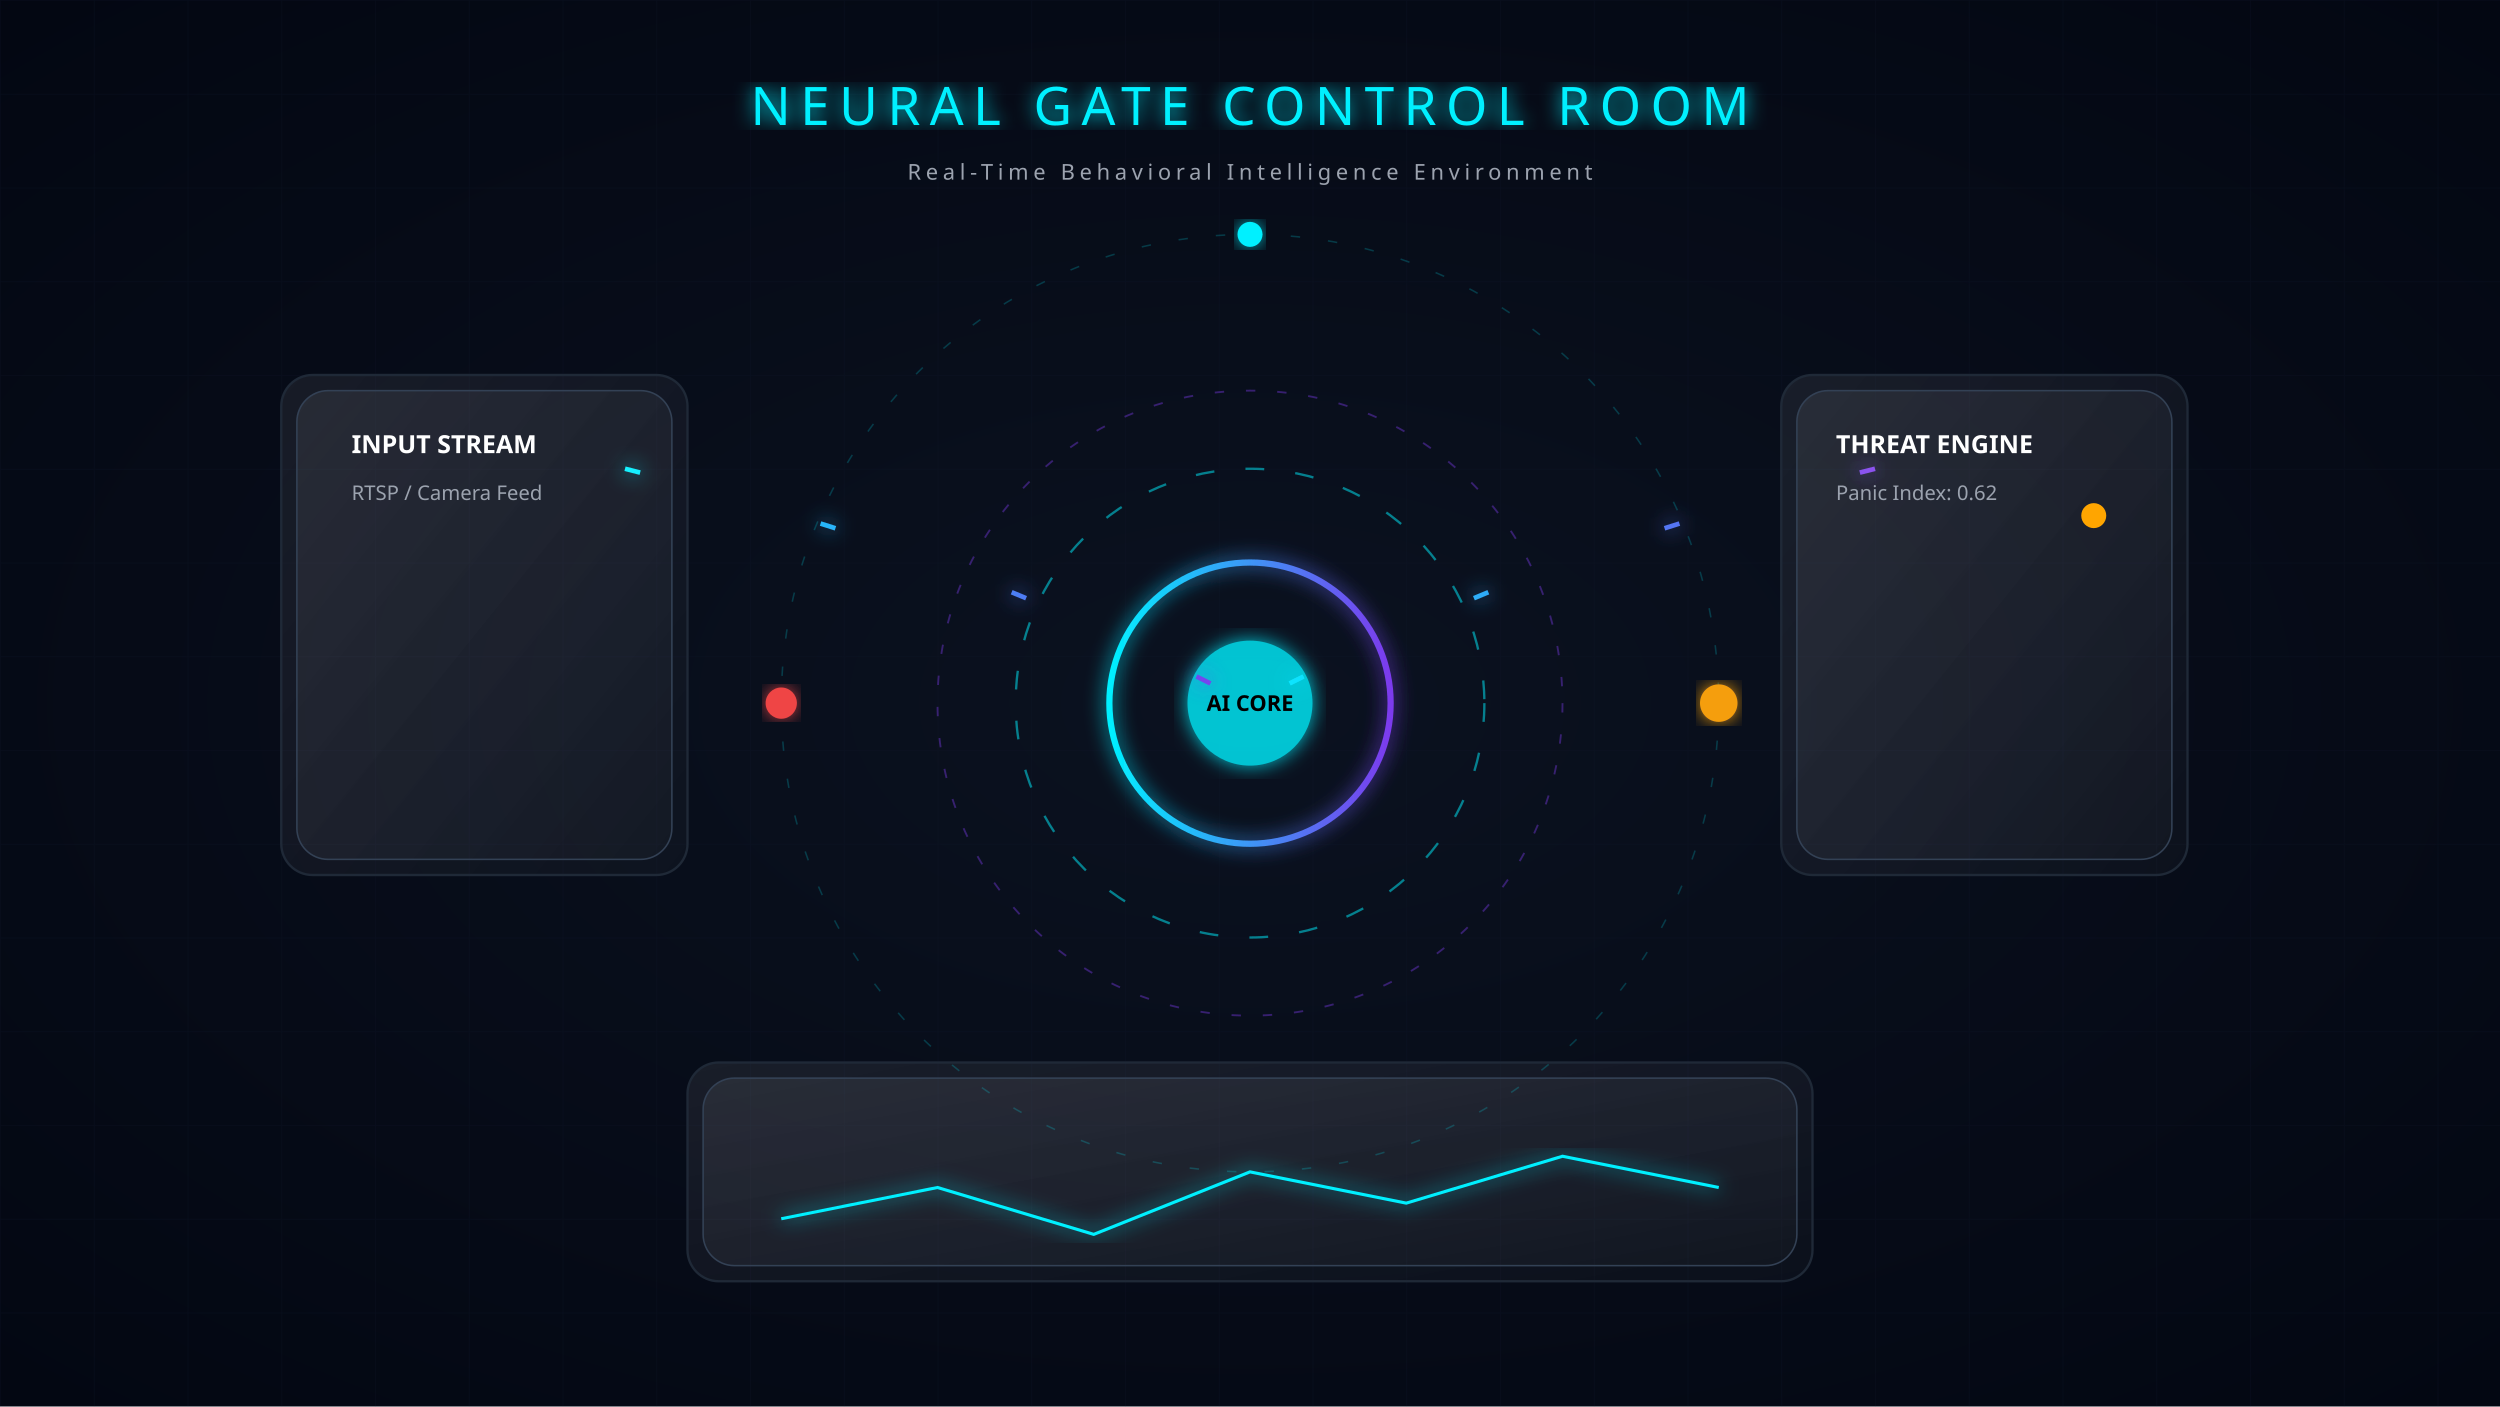
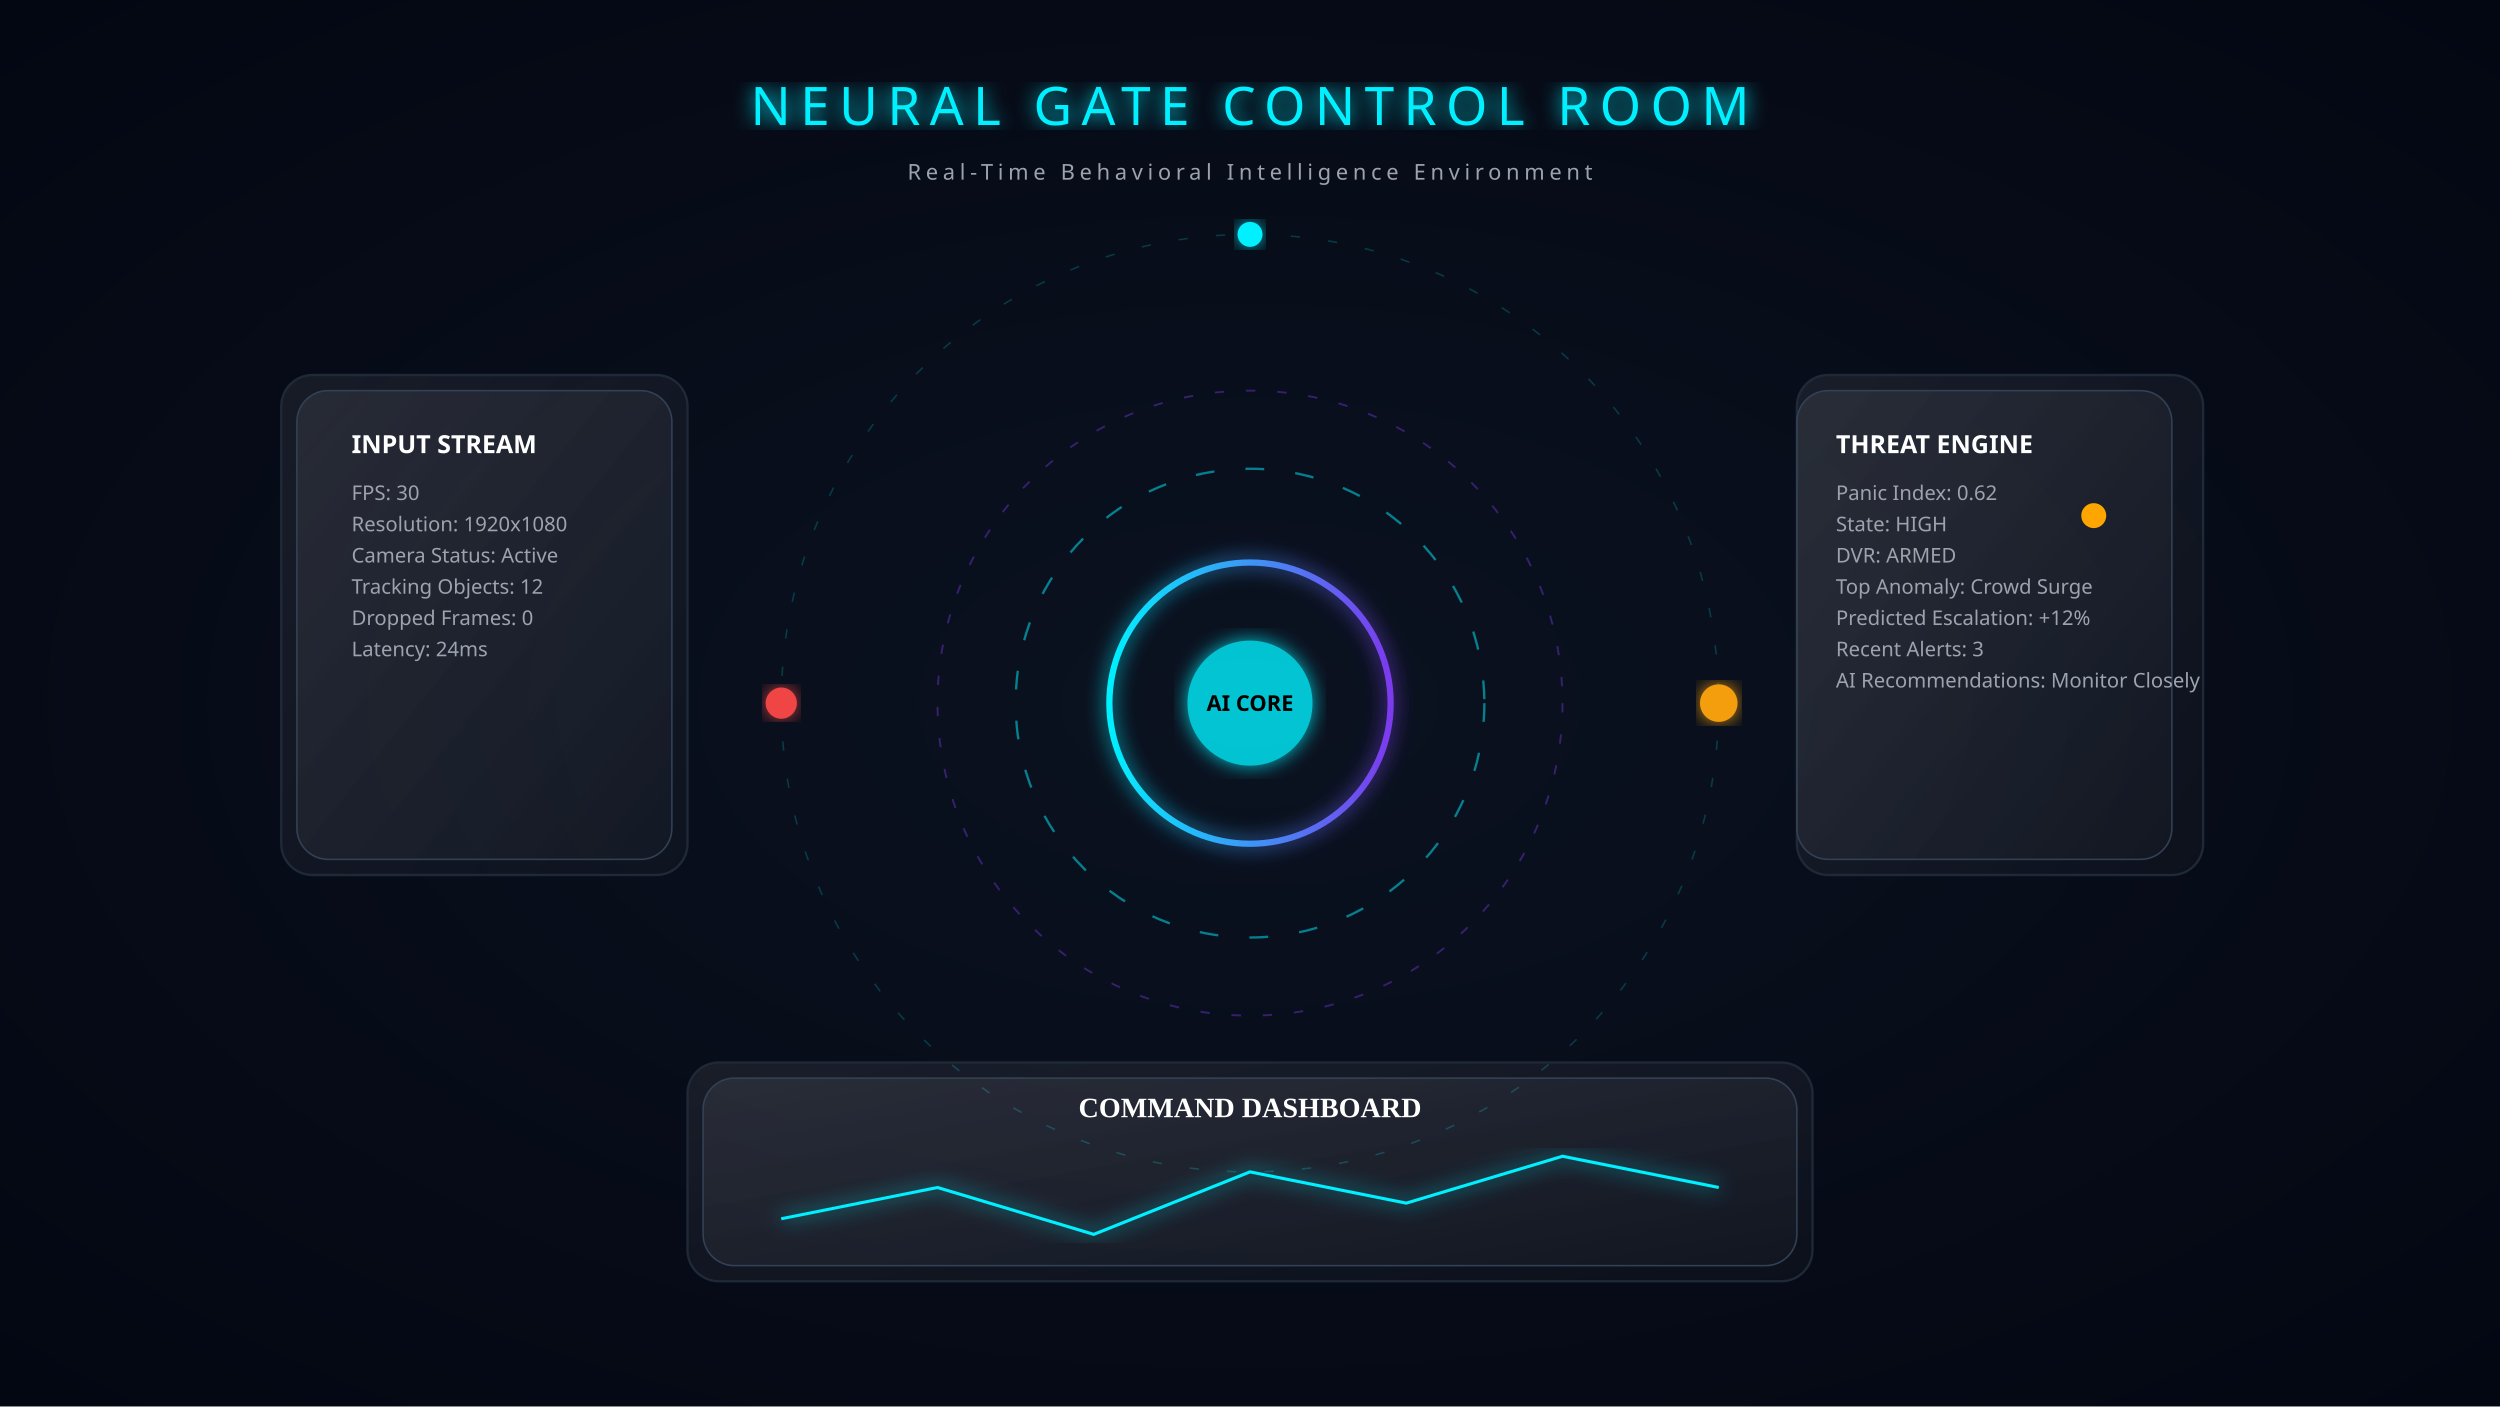
<svg xmlns="http://www.w3.org/2000/svg" viewBox="0 0 1600 900">
  <rect width="1600" height="900" fill="#030712" />
  <defs>
    <radialGradient id="bgGlow" cx="50%" cy="50%" r="70%">
      <stop offset="0%" stop-color="#0B1220" />
      <stop offset="100%" stop-color="#030712" />
    </radialGradient>
-   </defs>
-   <rect width="1600" height="900" fill="url(#bgGlow)" />
-   <defs>
-     <pattern id="grid" width="60" height="60" patternUnits="userSpaceOnUse">
-       <path d="M60 0 L0 0 0 60" fill="none" stroke="#0F172A" stroke-width="1" />
-     </pattern>
-   </defs>
-   <rect width="1600" height="900" fill="url(#grid)" opacity="0.3">
-     <animate attributeName="opacity" values="0.2;0.35;0.2" dur="6s" repeatCount="indefinite" />
-   </rect>
-   <defs>
    <filter id="glow">
      <feGaussianBlur stdDeviation="6" result="blur" />
      <feMerge>
        <feMergeNode in="blur" />
        <feMergeNode in="SourceGraphic" />
      </feMerge>
    </filter>
    <linearGradient id="neon" x1="0%" y1="0%" x2="100%" y2="0%">
      <stop offset="0%" stop-color="#00F0FF" />
      <stop offset="100%" stop-color="#7C3AED" />
    </linearGradient>
    <linearGradient id="panelGlass" x1="0%" y1="0%" x2="100%" y2="100%">
      <stop offset="0%" stop-color="white" stop-opacity="0.07" />
      <stop offset="100%" stop-color="white" stop-opacity="0.02" />
    </linearGradient>
  </defs>
-   <text x="800" y="80" text-anchor="middle" fill="#00F0FF" font-size="34" font-family="Segoe UI" letter-spacing="6" filter="url(#glow)">
-       NEURAL GATE CONTROL ROOM
- </text>
-   <text x="800" y="115" text-anchor="middle" fill="#9CA3AF" font-size="14" font-family="Segoe UI" letter-spacing="3">
-       Real-Time Behavioral Intelligence Environment
- </text>
+   <rect width="1600" height="900" fill="url(#bgGlow)" />
+   <text x="800" y="80" text-anchor="middle" fill="#00F0FF" font-size="34" font-family="Segoe UI" letter-spacing="6" filter="url(#glow)">NEURAL GATE CONTROL ROOM</text>
+   <text x="800" y="115" text-anchor="middle" fill="#9CA3AF" font-size="14" font-family="Segoe UI" letter-spacing="3">Real-Time Behavioral Intelligence Environment</text>
  <circle cx="800" cy="450" r="90" stroke="url(#neon)" stroke-width="4" fill="none" filter="url(#glow)">
    <animate attributeName="r" values="85;95;85" dur="4s" repeatCount="indefinite" />
  </circle>
  <circle cx="800" cy="450" r="40" fill="#00F0FF" opacity="0.8" filter="url(#glow)">
    <animate attributeName="opacity" values="0.6;1;0.6" dur="2s" repeatCount="indefinite" />
  </circle>
-   <text x="800" y="455" text-anchor="middle" fill="#000" font-size="14" font-family="Segoe UI" font-weight="600">
-   AI CORE
- </text>
+   <text x="800" y="455" text-anchor="middle" fill="#000" font-size="14" font-family="Segoe UI" font-weight="600">AI CORE</text>
  <circle cx="800" cy="450" r="150" stroke="#00F0FF" stroke-width="1.5" fill="none" stroke-dasharray="12 20" opacity="0.5">
    <animateTransform attributeName="transform" type="rotate" from="0 800 450" to="360 800 450" dur="20s" repeatCount="indefinite" />
  </circle>
  <circle cx="800" cy="450" r="200" stroke="#7C3AED" stroke-width="1.2" fill="none" stroke-dasharray="6 14" opacity="0.4">
    <animateTransform attributeName="transform" type="rotate" from="360 800 450" to="0 800 450" dur="30s" repeatCount="indefinite" />
  </circle>
-   <g stroke="url(#neon)" stroke-width="3" fill="none" filter="url(#glow)">
-     <path d="M400 300 C600 350, 700 400, 800 450" stroke-dasharray="10 120">
-       <animate attributeName="stroke-dashoffset" from="0" to="-130" dur="3s" repeatCount="indefinite" />
-     </path>
-     <path d="M1200 300 C1000 350, 900 400, 800 450" stroke-dasharray="10 120">
-       <animate attributeName="stroke-dashoffset" from="0" to="-130" dur="3s" begin="0.7s" repeatCount="indefinite" />
-     </path>
+   <g>
+     <rect x="180" y="240" width="260" height="320" rx="20" fill="url(#panelGlass)" stroke="#1F2937" stroke-width="1.5" />
+     <rect x="190" y="250" width="240" height="300" rx="20" fill="url(#panelGlass)" stroke="#334155" stroke-width="1" />
+     <text x="225" y="290" fill="#FFFFFF" font-family="Segoe UI" font-size="16" font-weight="600">INPUT STREAM</text>
+     <text x="225" y="320" fill="#9CA3AF" font-family="Segoe UI" font-size="13">FPS: 30</text>
+     <text x="225" y="340" fill="#9CA3AF" font-family="Segoe UI" font-size="13">Resolution: 1920x1080</text>
+     <text x="225" y="360" fill="#9CA3AF" font-family="Segoe UI" font-size="13">Camera Status: Active</text>
+     <text x="225" y="380" fill="#9CA3AF" font-family="Segoe UI" font-size="13">Tracking Objects: 12</text>
+     <text x="225" y="400" fill="#9CA3AF" font-family="Segoe UI" font-size="13">Dropped Frames: 0</text>
+     <text x="225" y="420" fill="#9CA3AF" font-family="Segoe UI" font-size="13">Latency: 24ms</text>
  </g>
  <g>
-     <rect x="180" y="240" width="260" height="320" rx="20" fill="url(#panelGlass)" stroke="#1F2937" stroke-width="1.5" />
-     <rect x="1140" y="240" width="260" height="320" rx="20" fill="url(#panelGlass)" stroke="#1F2937" stroke-width="1.5" />
-     <rect x="440" y="680" width="720" height="140" rx="20" fill="url(#panelGlass)" stroke="#1F2937" stroke-width="1.5" />
-     <rect x="190" y="250" width="240" height="300" rx="20" fill="url(#panelGlass)" stroke="#334155" stroke-width="1" />
+     <rect x="1150" y="240" width="260" height="320" rx="20" fill="url(#panelGlass)" stroke="#1F2937" stroke-width="1.5" />
    <rect x="1150" y="250" width="240" height="300" rx="20" fill="url(#panelGlass)" stroke="#334155" stroke-width="1" />
-     <rect x="450" y="690" width="700" height="120" rx="20" fill="url(#panelGlass)" stroke="#334155" stroke-width="1" />
+     <text x="1175" y="290" fill="#FFFFFF" font-family="Segoe UI" font-size="16" font-weight="600">THREAT ENGINE</text>
+     <text x="1175" y="320" fill="#9CA3AF" font-family="Segoe UI" font-size="13">Panic Index: 0.62</text>
+     <text x="1175" y="340" fill="#9CA3AF" font-family="Segoe UI" font-size="13">State: HIGH</text>
+     <text x="1175" y="360" fill="#9CA3AF" font-family="Segoe UI" font-size="13">DVR: ARMED</text>
+     <text x="1175" y="380" fill="#9CA3AF" font-family="Segoe UI" font-size="13">Top Anomaly: Crowd Surge</text>
+     <text x="1175" y="400" fill="#9CA3AF" font-family="Segoe UI" font-size="13">Predicted Escalation: +12%</text>
+     <text x="1175" y="420" fill="#9CA3AF" font-family="Segoe UI" font-size="13">Recent Alerts: 3</text>
+     <text x="1175" y="440" fill="#9CA3AF" font-family="Segoe UI" font-size="13">AI Recommendations: Monitor Closely</text>
  </g>
-   <text x="225" y="290" fill="#FFFFFF" font-family="Segoe UI" font-size="16" font-weight="600">INPUT STREAM</text>
-   <text x="225" y="320" fill="#9CA3AF" font-family="Segoe UI" font-size="13">RTSP / Camera Feed</text>
-   <text x="1175" y="290" fill="#FFFFFF" font-family="Segoe UI" font-size="16" font-weight="600">THREAT ENGINE</text>
-   <text x="1175" y="320" fill="#9CA3AF" font-family="Segoe UI" font-size="13">Panic Index: 0.62</text>
  <g>
    <circle cx="800" cy="450" r="300" fill="none" stroke="#00F0FF" stroke-dasharray="6 18" opacity="0.2">
      <animateTransform attributeName="transform" type="rotate" from="0 800 450" to="360 800 450" dur="60s" repeatCount="indefinite" />
    </circle>
    <circle cx="1100" cy="450" r="12" fill="#F59E0B" filter="url(#glow)">
      <animateTransform attributeName="transform" type="rotate" from="0 800 450" to="360 800 450" dur="20s" repeatCount="indefinite" />
    </circle>
    <circle cx="500" cy="450" r="10" fill="#EF4444" filter="url(#glow)">
      <animateTransform attributeName="transform" type="rotate" from="360 800 450" to="0 800 450" dur="25s" repeatCount="indefinite" />
    </circle>
    <circle cx="800" cy="150" r="8" fill="#00F0FF" filter="url(#glow)">
      <animateTransform attributeName="transform" type="rotate" from="0 800 450" to="360 800 450" dur="30s" repeatCount="indefinite" />
    </circle>
  </g>
+   <rect x="440" y="680" width="720" height="140" rx="20" fill="url(#panelGlass)" stroke="#1F2937" stroke-width="1.5" />
+   <rect x="450" y="690" width="700" height="120" rx="20" fill="url(#panelGlass)" stroke="#334155" stroke-width="1" />
+   <text x="800" y="715" text-anchor="middle" fill="#FFFFFF" font-size="18" font-weight="600">COMMAND DASHBOARD</text>
+   <polyline fill="none" stroke="#00F0FF" stroke-width="2" filter="url(#glow)" points="500,780 600,760 700,790 800,750 900,770 1000,740 1100,760">
+     <animate attributeName="points" dur="4s" repeatCount="indefinite" values="     500,780 600,760 700,790 800,750 900,770 1000,740 1100,760;     500,770 600,790 700,760 800,780 900,750 1000,770 1100,750;     500,780 600,760 700,790 800,750 900,770 1000,740 1100,760" />
+   </polyline>
  <circle cx="1340" cy="330" r="8" fill="#FFA500">
    <animate attributeName="r" values="6;10;6" dur="1.5s" repeatCount="indefinite" />
  </circle>
-   <polyline fill="none" stroke="#00F0FF" stroke-width="2" filter="url(#glow)" points="500,780 600,760 700,790 800,750 900,770 1000,740 1100,760">
-     <animate attributeName="points" dur="4s" repeatCount="indefinite" values="            500,780 600,760 700,790 800,750 900,770 1000,740 1100,760;            500,770 600,790 700,760 800,780 900,750 1000,770 1100,750;            500,780 600,760 700,790 800,750 900,770 1000,740 1100,760" />
-   </polyline>
</svg>
